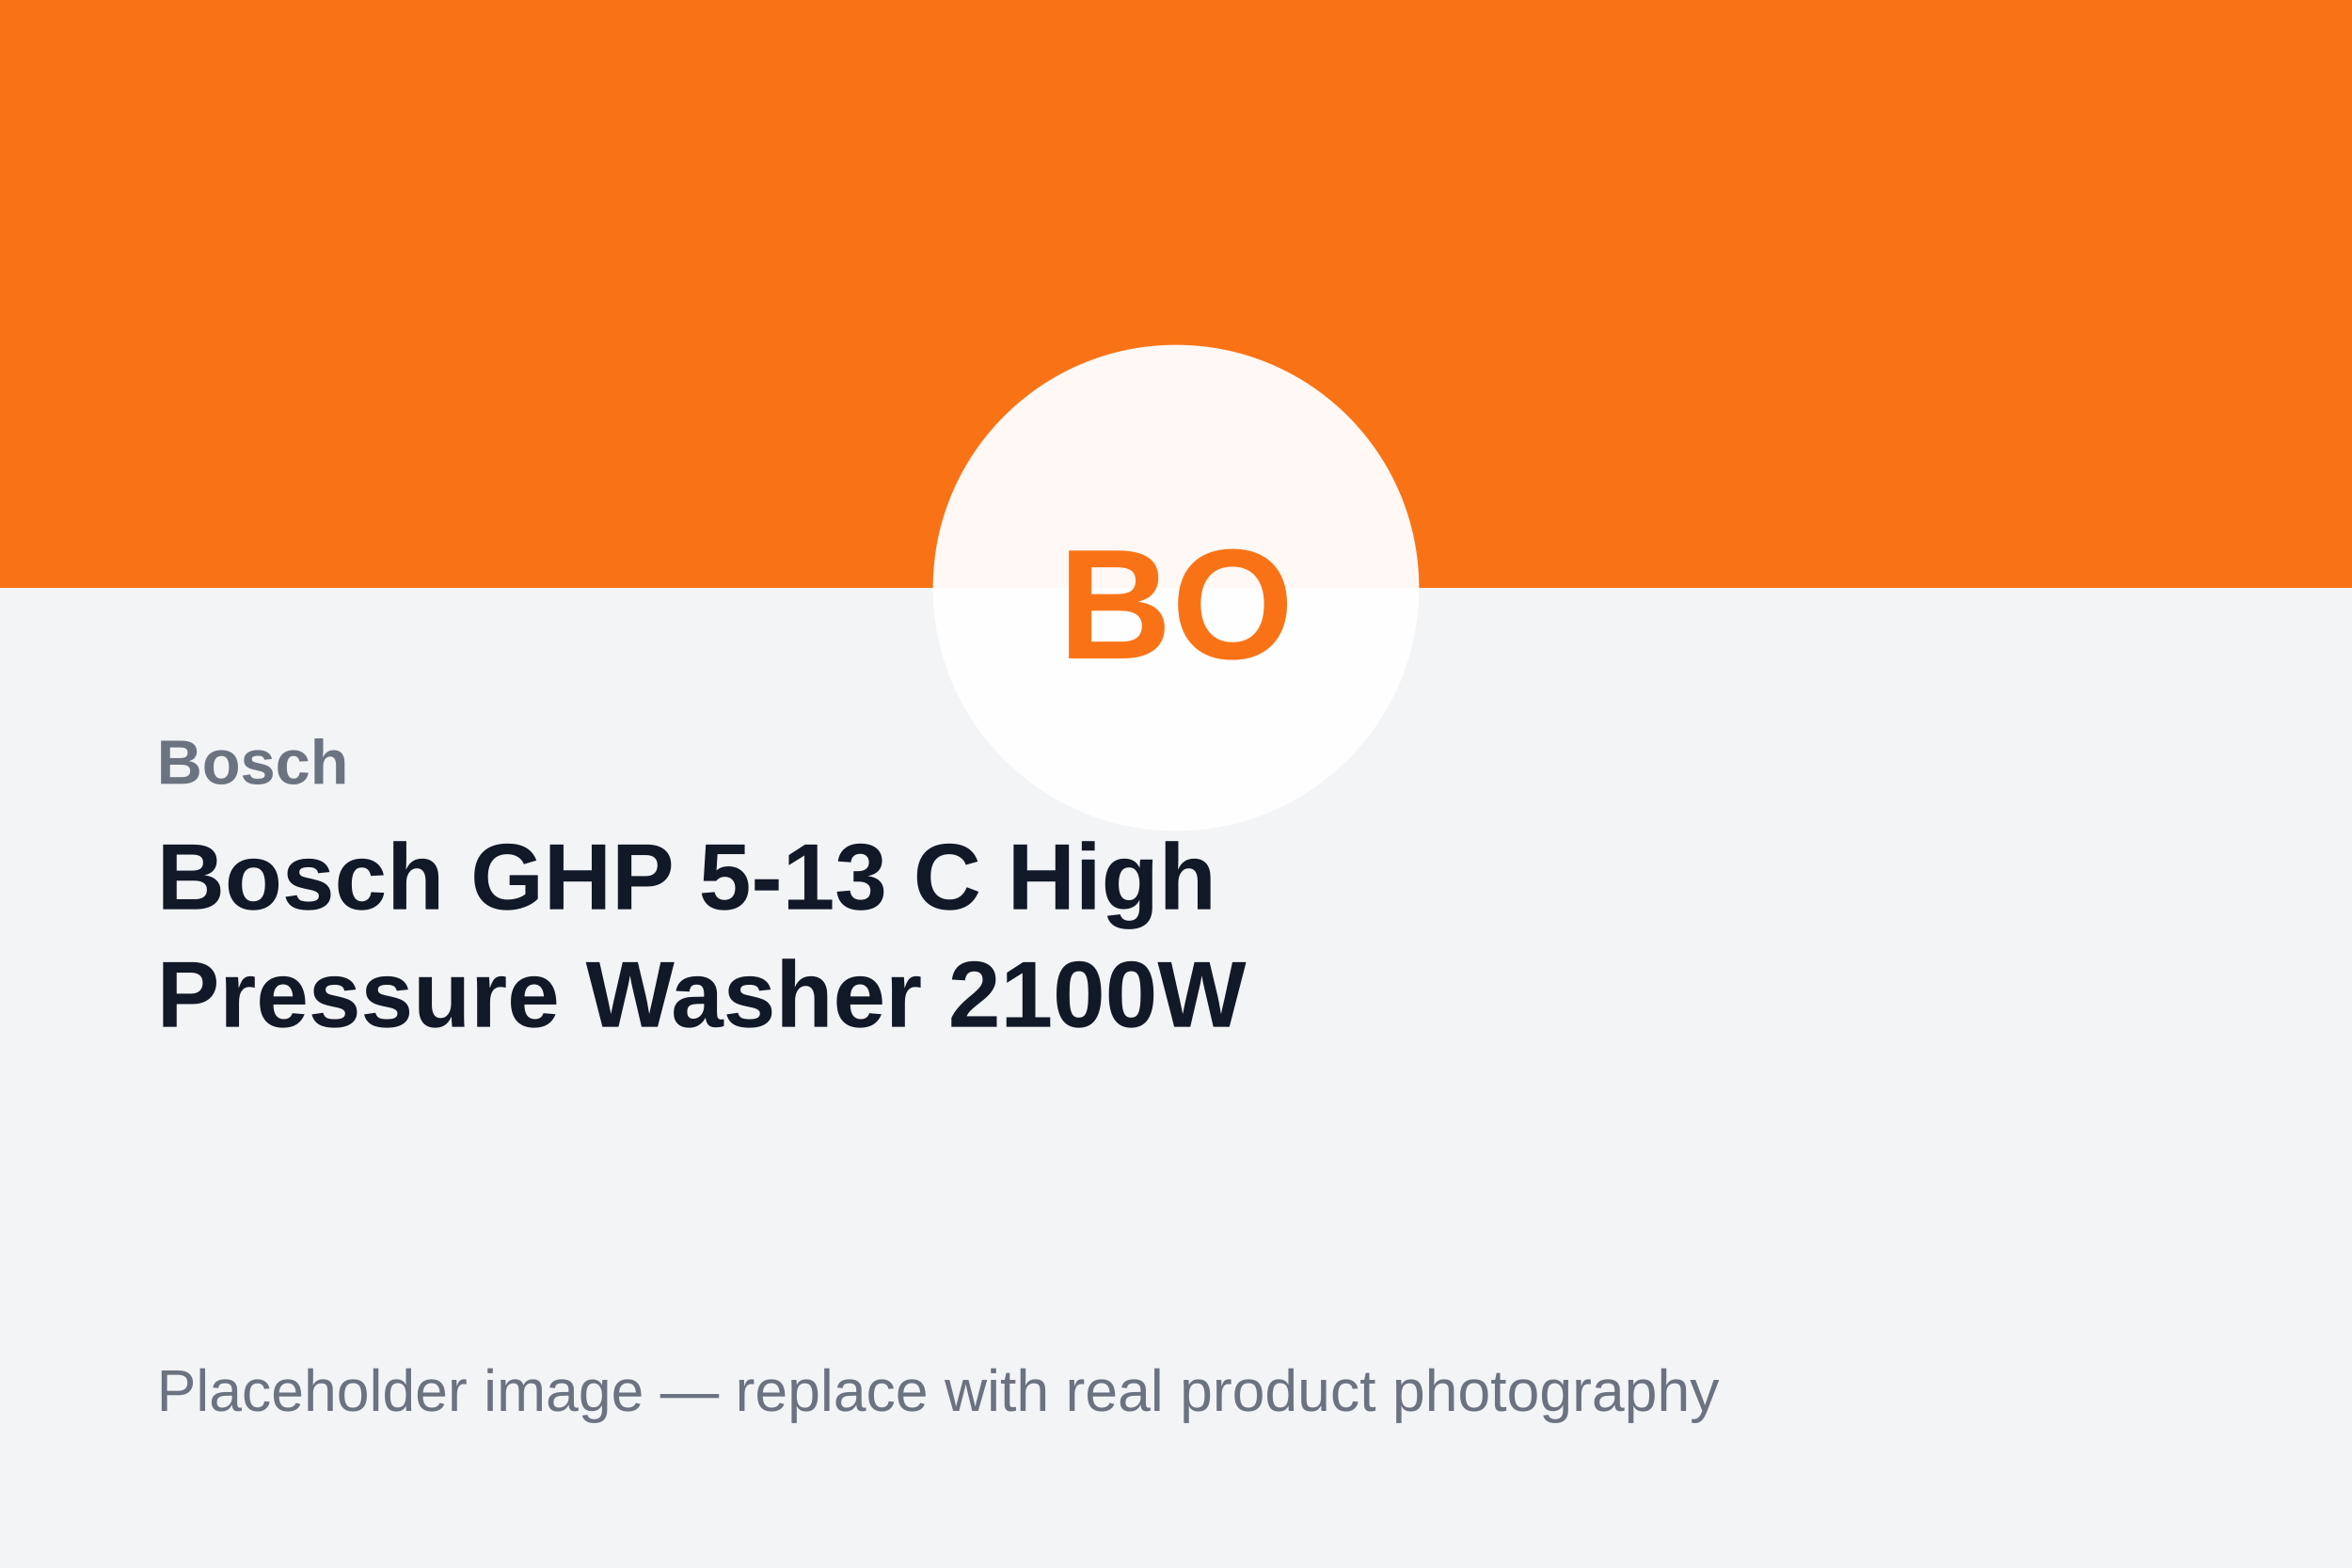
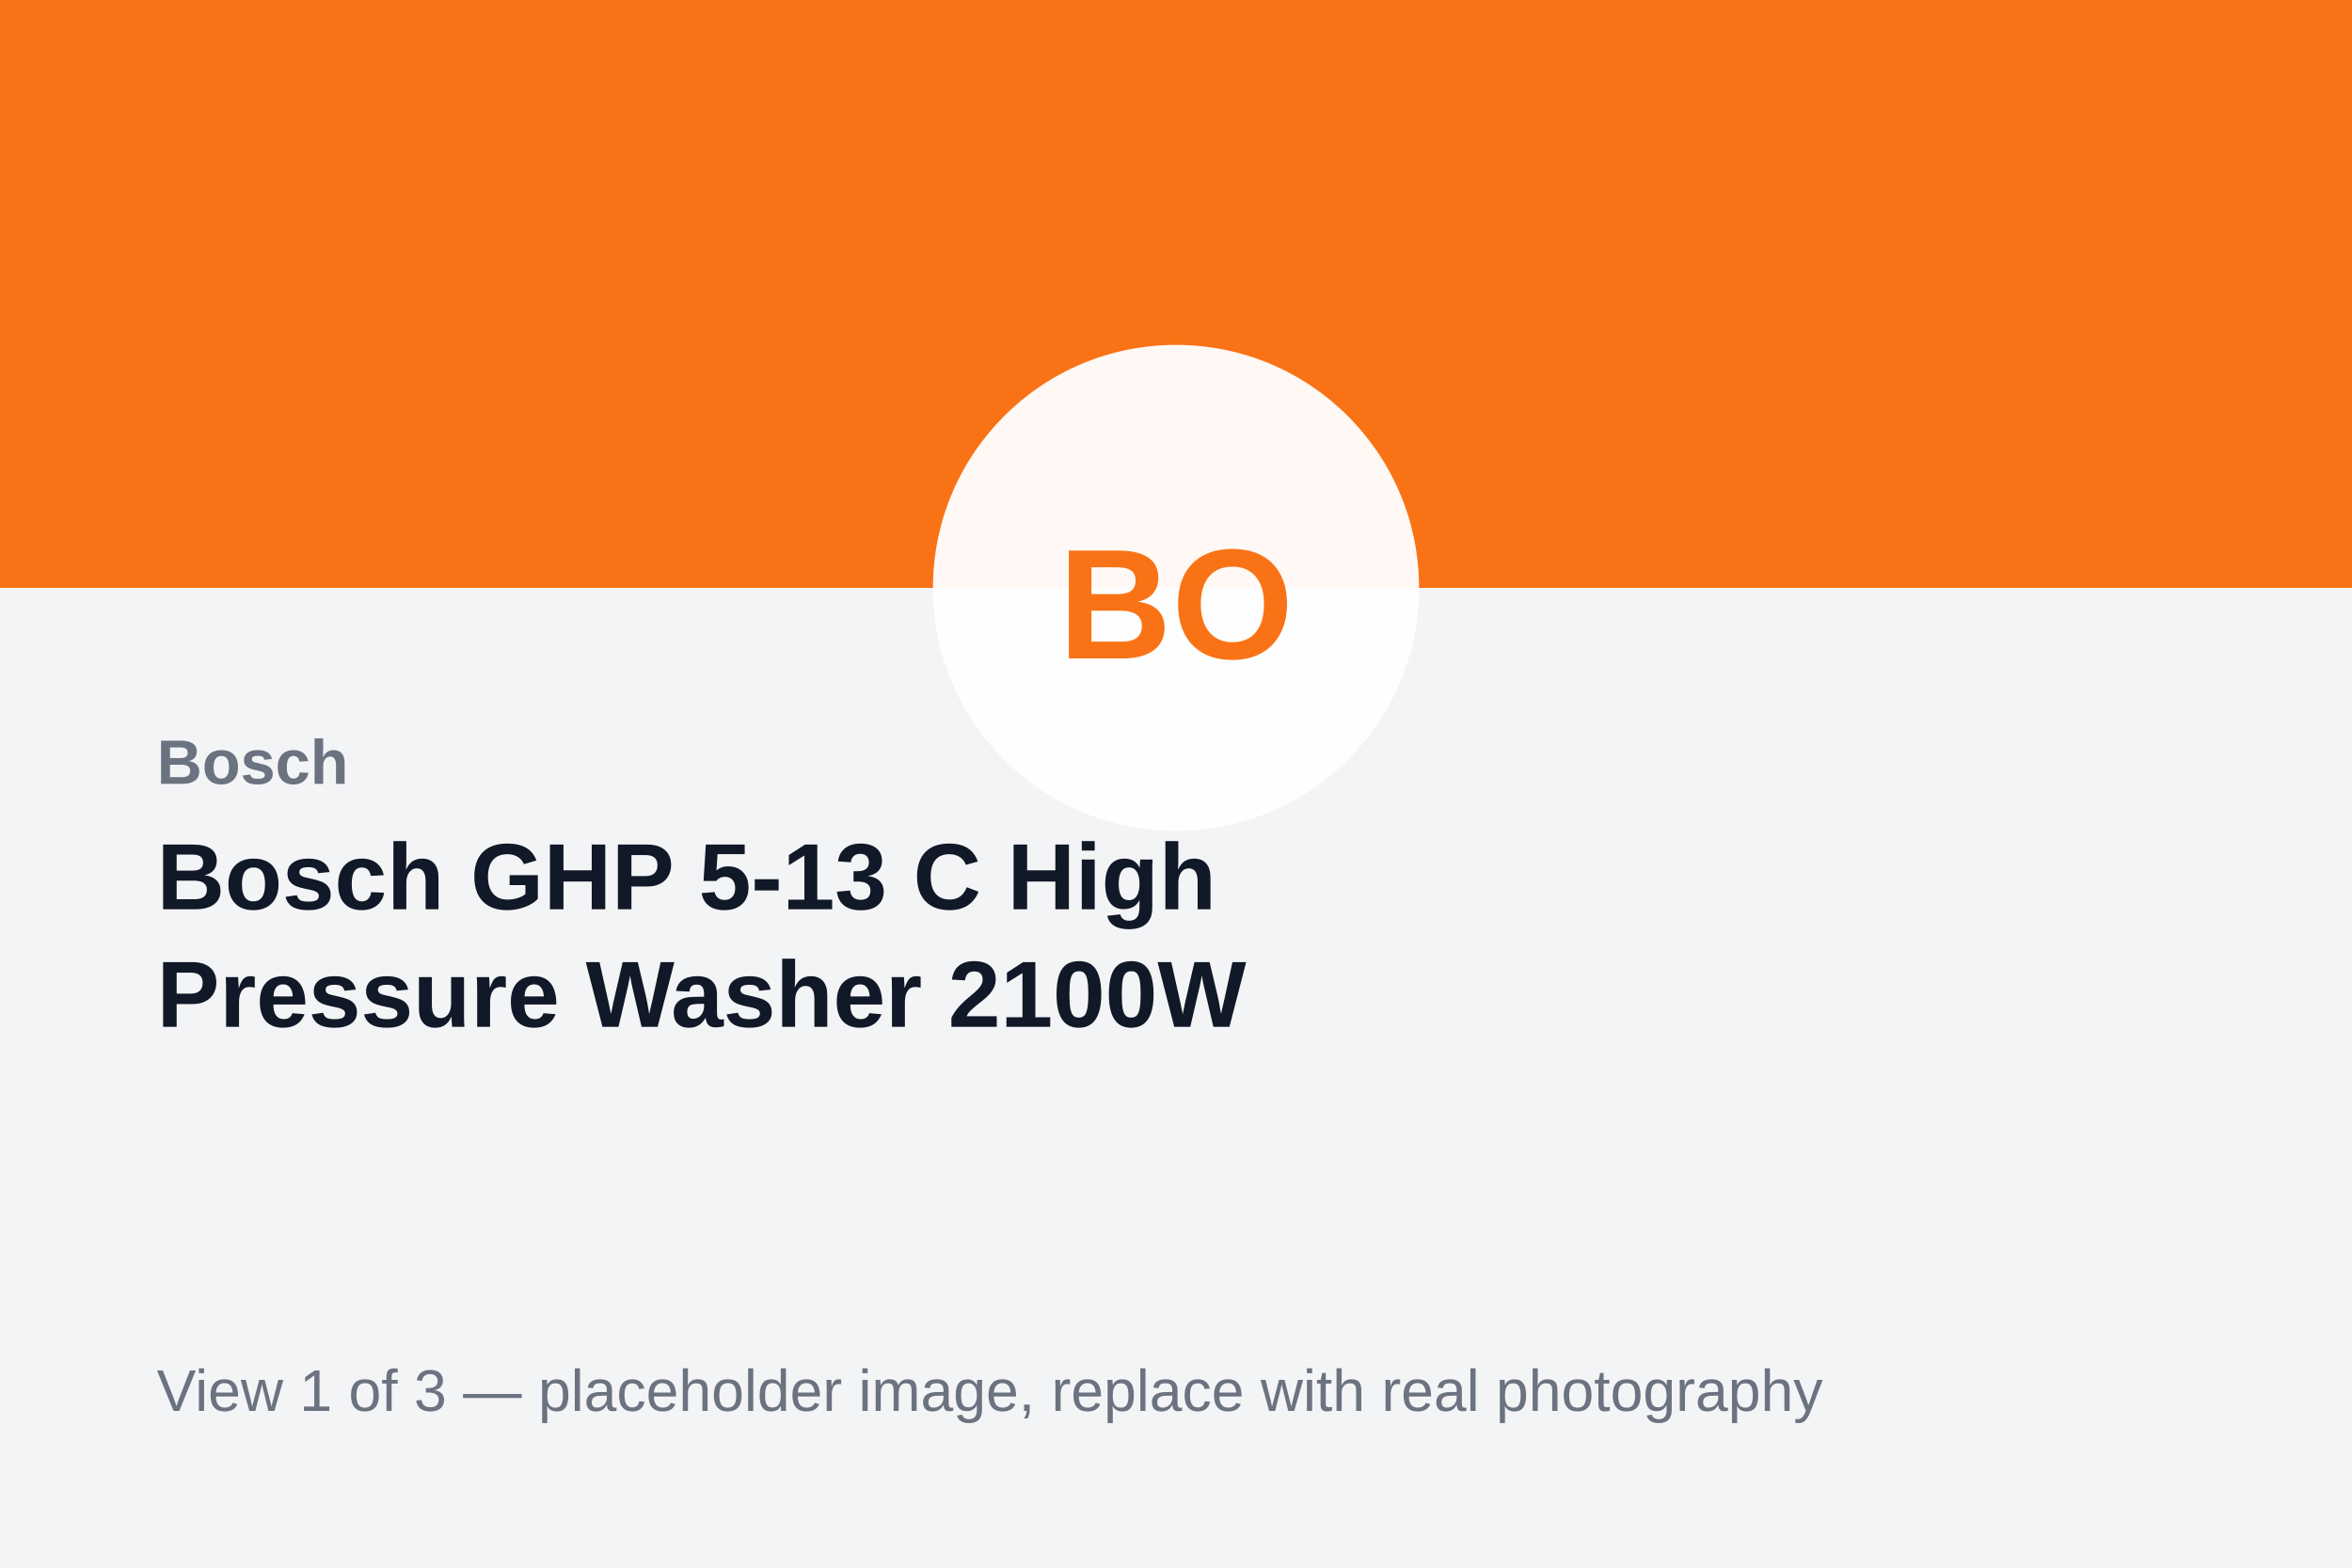
<svg xmlns="http://www.w3.org/2000/svg" viewBox="0 0 600 400" width="600" height="400" role="img" aria-label="Bosch GHP 5-13 C High Pressure Washer 2100W">
  <rect width="600" height="400" fill="#F3F4F6" />
  <rect x="0" y="0" width="600" height="150" fill="#F97316" />
  <circle cx="300" cy="150" r="62" fill="#ffffff" opacity="0.95" />
  <text x="300" y="168" text-anchor="middle" font-family="Segoe UI, Arial, sans-serif" font-size="40" font-weight="800" fill="#F97316">BO</text>
  <text x="40" y="200" font-family="Segoe UI, Arial, sans-serif" font-size="16" font-weight="600" fill="#6B7280">Bosch</text>
  <text x="40" y="232" font-family="Segoe UI, Arial, sans-serif" font-size="24" font-weight="700" fill="#111827">Bosch GHP 5-13 C High</text>
  <text x="40" y="262" font-family="Segoe UI, Arial, sans-serif" font-size="24" font-weight="700" fill="#111827">Pressure Washer 2100W</text>
-   <text x="40" y="360" font-family="Segoe UI, Arial, sans-serif" font-size="15" fill="#6B7280">Placeholder image — replace with real product photography</text>
+   <text x="40" y="360" font-family="Segoe UI, Arial, sans-serif" font-size="15" fill="#6B7280">View 1 of 3 — placeholder image, replace with real photography</text>
</svg>
